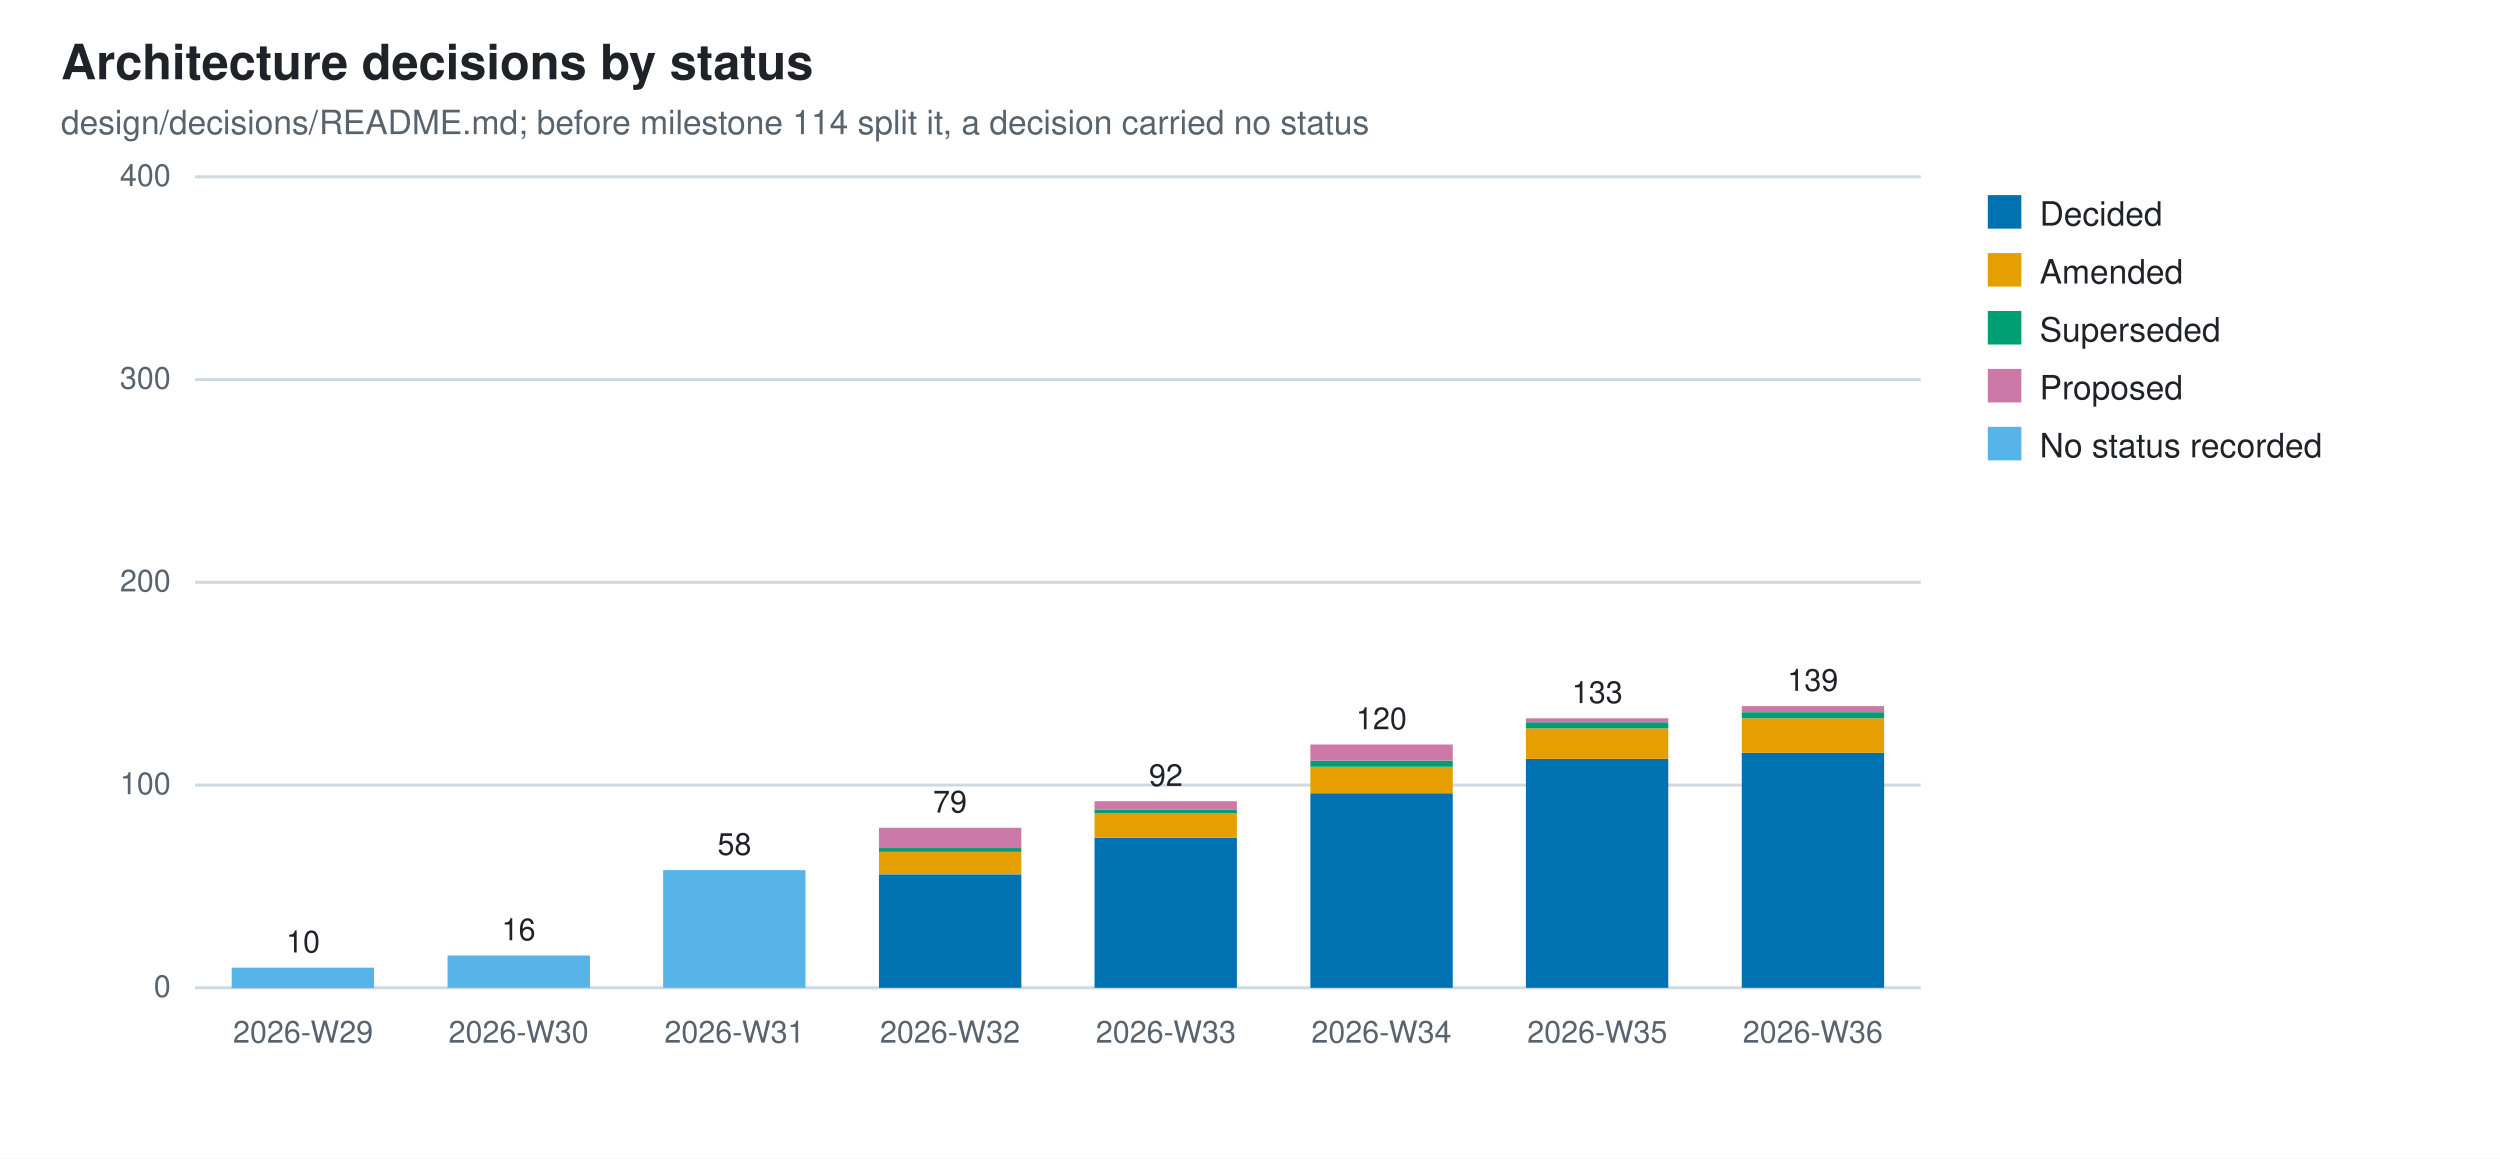
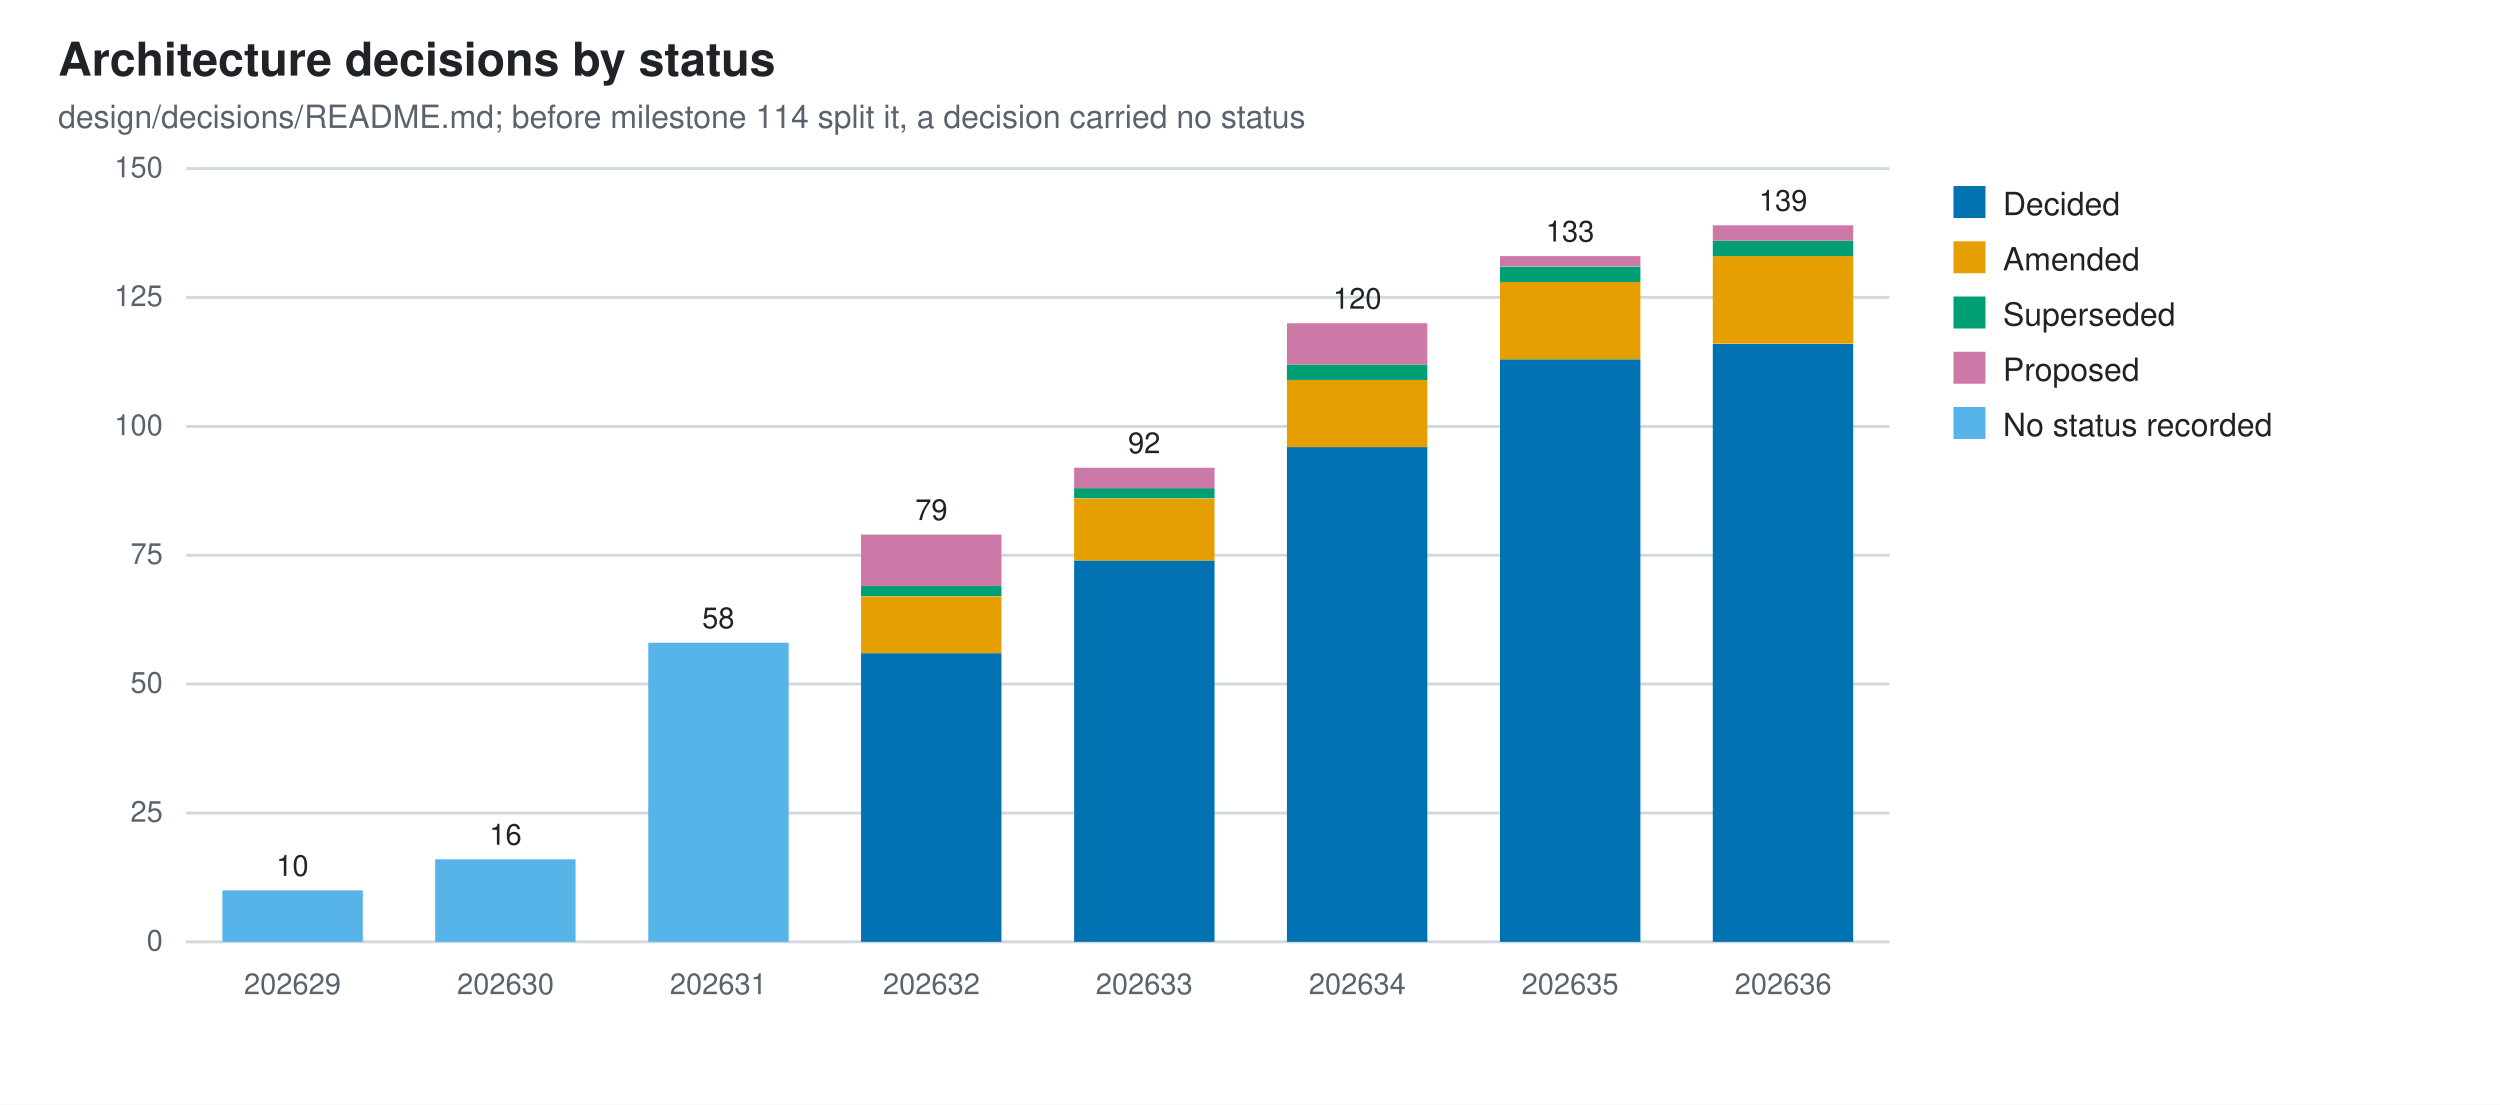
- <svg xmlns="http://www.w3.org/2000/svg" width="820" height="380" viewBox="0 0 820 380" role="img" aria-label="Architecture decisions by status">
+ <svg xmlns="http://www.w3.org/2000/svg" width="860" height="380" viewBox="0 0 860 380" role="img" aria-label="Architecture decisions by status">
  <style>
  .bg{fill:#ffffff} .fg{fill:#1f2328} .mut{fill:#59636e} .grid{stroke:#d1d9e0}
  @media (prefers-color-scheme: dark){
    .bg{fill:#0d1117} .fg{fill:#e6edf3} .mut{fill:#9198a1} .grid{stroke:#30363d}}
  text{font-family:-apple-system,BlinkMacSystemFont,"Segoe UI",Helvetica,Arial,sans-serif}
</style>
-   <rect class="bg" width="820" height="380" />
+   <rect class="bg" width="860" height="380" />
  <text class="fg" x="20" y="26" font-size="16" font-weight="600">Architecture decisions by status</text>
  <text class="mut" x="20" y="44" font-size="11">design/decisions/README.md; before milestone 114 split it, a decision carried no status</text>
-   <line class="grid" x1="64" y1="324.0" x2="630.0" y2="324.0" stroke-width="1" />
+   <line class="grid" x1="64" y1="324.0" x2="650.0" y2="324.0" stroke-width="1" />
  <text class="mut" x="56" y="327.0" font-size="10" text-anchor="end">0</text>
-   <line class="grid" x1="64" y1="257.5" x2="630.0" y2="257.5" stroke-width="1" />
-   <text class="mut" x="56" y="260.5" font-size="10" text-anchor="end">100</text>
-   <line class="grid" x1="64" y1="191.0" x2="630.0" y2="191.0" stroke-width="1" />
-   <text class="mut" x="56" y="194.0" font-size="10" text-anchor="end">200</text>
-   <line class="grid" x1="64" y1="124.5" x2="630.0" y2="124.5" stroke-width="1" />
-   <text class="mut" x="56" y="127.5" font-size="10" text-anchor="end">300</text>
-   <line class="grid" x1="64" y1="58.0" x2="630.0" y2="58.0" stroke-width="1" />
-   <text class="mut" x="56" y="61.0" font-size="10" text-anchor="end">400</text>
-   <rect x="76.0" y="317.4" width="46.7" height="6.7" fill="#56B4E9" />
-   <text class="mut" x="99.4" y="342" font-size="10" text-anchor="middle">2026-W29</text>
-   <text class="fg" x="99.4" y="312.4" font-size="10" text-anchor="middle">10</text>
-   <rect x="146.8" y="313.4" width="46.7" height="10.6" fill="#56B4E9" />
-   <text class="mut" x="170.1" y="342" font-size="10" text-anchor="middle">2026-W30</text>
-   <text class="fg" x="170.1" y="308.4" font-size="10" text-anchor="middle">16</text>
-   <rect x="217.5" y="285.4" width="46.7" height="38.6" fill="#56B4E9" />
-   <text class="mut" x="240.9" y="342" font-size="10" text-anchor="middle">2026-W31</text>
-   <text class="fg" x="240.9" y="280.4" font-size="10" text-anchor="middle">58</text>
-   <rect x="288.3" y="286.8" width="46.7" height="37.2" fill="#0072B2" />
-   <rect x="288.3" y="279.4" width="46.7" height="7.3" fill="#E69F00" />
-   <rect x="288.3" y="278.1" width="46.7" height="1.3" fill="#009E73" />
-   <rect x="288.3" y="271.5" width="46.7" height="6.7" fill="#CC79A7" />
-   <text class="mut" x="311.6" y="342" font-size="10" text-anchor="middle">2026-W32</text>
-   <text class="fg" x="311.6" y="266.5" font-size="10" text-anchor="middle">79</text>
-   <rect x="359.0" y="274.8" width="46.7" height="49.2" fill="#0072B2" />
-   <rect x="359.0" y="266.8" width="46.7" height="8.0" fill="#E69F00" />
-   <rect x="359.0" y="265.5" width="46.7" height="1.3" fill="#009E73" />
-   <rect x="359.0" y="262.8" width="46.7" height="2.7" fill="#CC79A7" />
-   <text class="mut" x="382.4" y="342" font-size="10" text-anchor="middle">2026-W33</text>
-   <text class="fg" x="382.4" y="257.8" font-size="10" text-anchor="middle">92</text>
-   <rect x="429.8" y="260.2" width="46.7" height="63.8" fill="#0072B2" />
-   <rect x="429.8" y="251.5" width="46.7" height="8.6" fill="#E69F00" />
-   <rect x="429.8" y="249.5" width="46.7" height="2.0" fill="#009E73" />
-   <rect x="429.8" y="244.2" width="46.7" height="5.3" fill="#CC79A7" />
-   <text class="mut" x="453.1" y="342" font-size="10" text-anchor="middle">2026-W34</text>
-   <text class="fg" x="453.1" y="239.2" font-size="10" text-anchor="middle">120</text>
-   <rect x="500.5" y="248.9" width="46.7" height="75.1" fill="#0072B2" />
-   <rect x="500.5" y="238.9" width="46.7" height="10.0" fill="#E69F00" />
-   <rect x="500.5" y="236.9" width="46.7" height="2.0" fill="#009E73" />
-   <rect x="500.5" y="235.6" width="46.7" height="1.3" fill="#CC79A7" />
-   <text class="mut" x="523.9" y="342" font-size="10" text-anchor="middle">2026-W35</text>
-   <text class="fg" x="523.9" y="230.6" font-size="10" text-anchor="middle">133</text>
-   <rect x="571.3" y="246.9" width="46.7" height="77.1" fill="#0072B2" />
-   <rect x="571.3" y="235.6" width="46.7" height="11.3" fill="#E69F00" />
-   <rect x="571.3" y="233.6" width="46.7" height="2.0" fill="#009E73" />
-   <rect x="571.3" y="231.6" width="46.7" height="2.0" fill="#CC79A7" />
-   <text class="mut" x="594.6" y="342" font-size="10" text-anchor="middle">2026-W36</text>
-   <text class="fg" x="594.6" y="226.6" font-size="10" text-anchor="middle">139</text>
-   <rect x="652" y="64" width="11" height="11" fill="#0072B2" />
-   <text class="fg" x="669" y="74" font-size="11">Decided</text>
-   <rect x="652" y="83" width="11" height="11" fill="#E69F00" />
-   <text class="fg" x="669" y="93" font-size="11">Amended</text>
-   <rect x="652" y="102" width="11" height="11" fill="#009E73" />
-   <text class="fg" x="669" y="112" font-size="11">Superseded</text>
-   <rect x="652" y="121" width="11" height="11" fill="#CC79A7" />
-   <text class="fg" x="669" y="131" font-size="11">Proposed</text>
-   <rect x="652" y="140" width="11" height="11" fill="#56B4E9" />
-   <text class="fg" x="669" y="150" font-size="11">No status recorded</text>
+   <line class="grid" x1="64" y1="279.7" x2="650.0" y2="279.7" stroke-width="1" />
+   <text class="mut" x="56" y="282.7" font-size="10" text-anchor="end">25</text>
+   <line class="grid" x1="64" y1="235.3" x2="650.0" y2="235.3" stroke-width="1" />
+   <text class="mut" x="56" y="238.3" font-size="10" text-anchor="end">50</text>
+   <line class="grid" x1="64" y1="191.0" x2="650.0" y2="191.0" stroke-width="1" />
+   <text class="mut" x="56" y="194.0" font-size="10" text-anchor="end">75</text>
+   <line class="grid" x1="64" y1="146.7" x2="650.0" y2="146.7" stroke-width="1" />
+   <text class="mut" x="56" y="149.7" font-size="10" text-anchor="end">100</text>
+   <line class="grid" x1="64" y1="102.3" x2="650.0" y2="102.3" stroke-width="1" />
+   <text class="mut" x="56" y="105.3" font-size="10" text-anchor="end">125</text>
+   <line class="grid" x1="64" y1="58.0" x2="650.0" y2="58.0" stroke-width="1" />
+   <text class="mut" x="56" y="61.0" font-size="10" text-anchor="end">150</text>
+   <rect x="76.5" y="306.3" width="48.3" height="17.7" fill="#56B4E9" />
+   <text class="mut" x="100.6" y="342" font-size="10" text-anchor="middle">202629</text>
+   <text class="fg" x="100.6" y="301.3" font-size="10" text-anchor="middle">10</text>
+   <rect x="149.7" y="295.6" width="48.3" height="28.4" fill="#56B4E9" />
+   <text class="mut" x="173.9" y="342" font-size="10" text-anchor="middle">202630</text>
+   <text class="fg" x="173.9" y="290.6" font-size="10" text-anchor="middle">16</text>
+   <rect x="223.0" y="221.1" width="48.3" height="102.9" fill="#56B4E9" />
+   <text class="mut" x="247.1" y="342" font-size="10" text-anchor="middle">202631</text>
+   <text class="fg" x="247.1" y="216.1" font-size="10" text-anchor="middle">58</text>
+   <rect x="296.2" y="224.7" width="48.3" height="99.3" fill="#0072B2" />
+   <rect x="296.2" y="205.2" width="48.3" height="19.5" fill="#E69F00" />
+   <rect x="296.2" y="201.6" width="48.3" height="3.5" fill="#009E73" />
+   <rect x="296.2" y="183.9" width="48.3" height="17.7" fill="#CC79A7" />
+   <text class="mut" x="320.4" y="342" font-size="10" text-anchor="middle">202632</text>
+   <text class="fg" x="320.4" y="178.9" font-size="10" text-anchor="middle">79</text>
+   <rect x="369.5" y="192.8" width="48.3" height="131.2" fill="#0072B2" />
+   <rect x="369.5" y="171.5" width="48.3" height="21.3" fill="#E69F00" />
+   <rect x="369.5" y="167.9" width="48.3" height="3.5" fill="#009E73" />
+   <rect x="369.5" y="160.9" width="48.3" height="7.1" fill="#CC79A7" />
+   <text class="mut" x="393.6" y="342" font-size="10" text-anchor="middle">202633</text>
+   <text class="fg" x="393.6" y="155.9" font-size="10" text-anchor="middle">92</text>
+   <rect x="442.7" y="153.8" width="48.3" height="170.2" fill="#0072B2" />
+   <rect x="442.7" y="130.7" width="48.3" height="23.1" fill="#E69F00" />
+   <rect x="442.7" y="125.4" width="48.3" height="5.3" fill="#009E73" />
+   <rect x="442.7" y="111.2" width="48.3" height="14.2" fill="#CC79A7" />
+   <text class="mut" x="466.9" y="342" font-size="10" text-anchor="middle">202634</text>
+   <text class="fg" x="466.9" y="106.2" font-size="10" text-anchor="middle">120</text>
+   <rect x="516.0" y="123.6" width="48.3" height="200.4" fill="#0072B2" />
+   <rect x="516.0" y="97.0" width="48.3" height="26.6" fill="#E69F00" />
+   <rect x="516.0" y="91.7" width="48.3" height="5.3" fill="#009E73" />
+   <rect x="516.0" y="88.1" width="48.3" height="3.5" fill="#CC79A7" />
+   <text class="mut" x="540.1" y="342" font-size="10" text-anchor="middle">202635</text>
+   <text class="fg" x="540.1" y="83.1" font-size="10" text-anchor="middle">133</text>
+   <rect x="589.2" y="118.3" width="48.3" height="205.7" fill="#0072B2" />
+   <rect x="589.2" y="88.1" width="48.3" height="30.1" fill="#E69F00" />
+   <rect x="589.2" y="82.8" width="48.3" height="5.3" fill="#009E73" />
+   <rect x="589.2" y="77.5" width="48.3" height="5.3" fill="#CC79A7" />
+   <text class="mut" x="613.4" y="342" font-size="10" text-anchor="middle">202636</text>
+   <text class="fg" x="613.4" y="72.5" font-size="10" text-anchor="middle">139</text>
+   <rect x="672" y="64" width="11" height="11" fill="#0072B2" />
+   <text class="fg" x="689" y="74" font-size="11">Decided</text>
+   <rect x="672" y="83" width="11" height="11" fill="#E69F00" />
+   <text class="fg" x="689" y="93" font-size="11">Amended</text>
+   <rect x="672" y="102" width="11" height="11" fill="#009E73" />
+   <text class="fg" x="689" y="112" font-size="11">Superseded</text>
+   <rect x="672" y="121" width="11" height="11" fill="#CC79A7" />
+   <text class="fg" x="689" y="131" font-size="11">Proposed</text>
+   <rect x="672" y="140" width="11" height="11" fill="#56B4E9" />
+   <text class="fg" x="689" y="150" font-size="11">No status recorded</text>
</svg>
